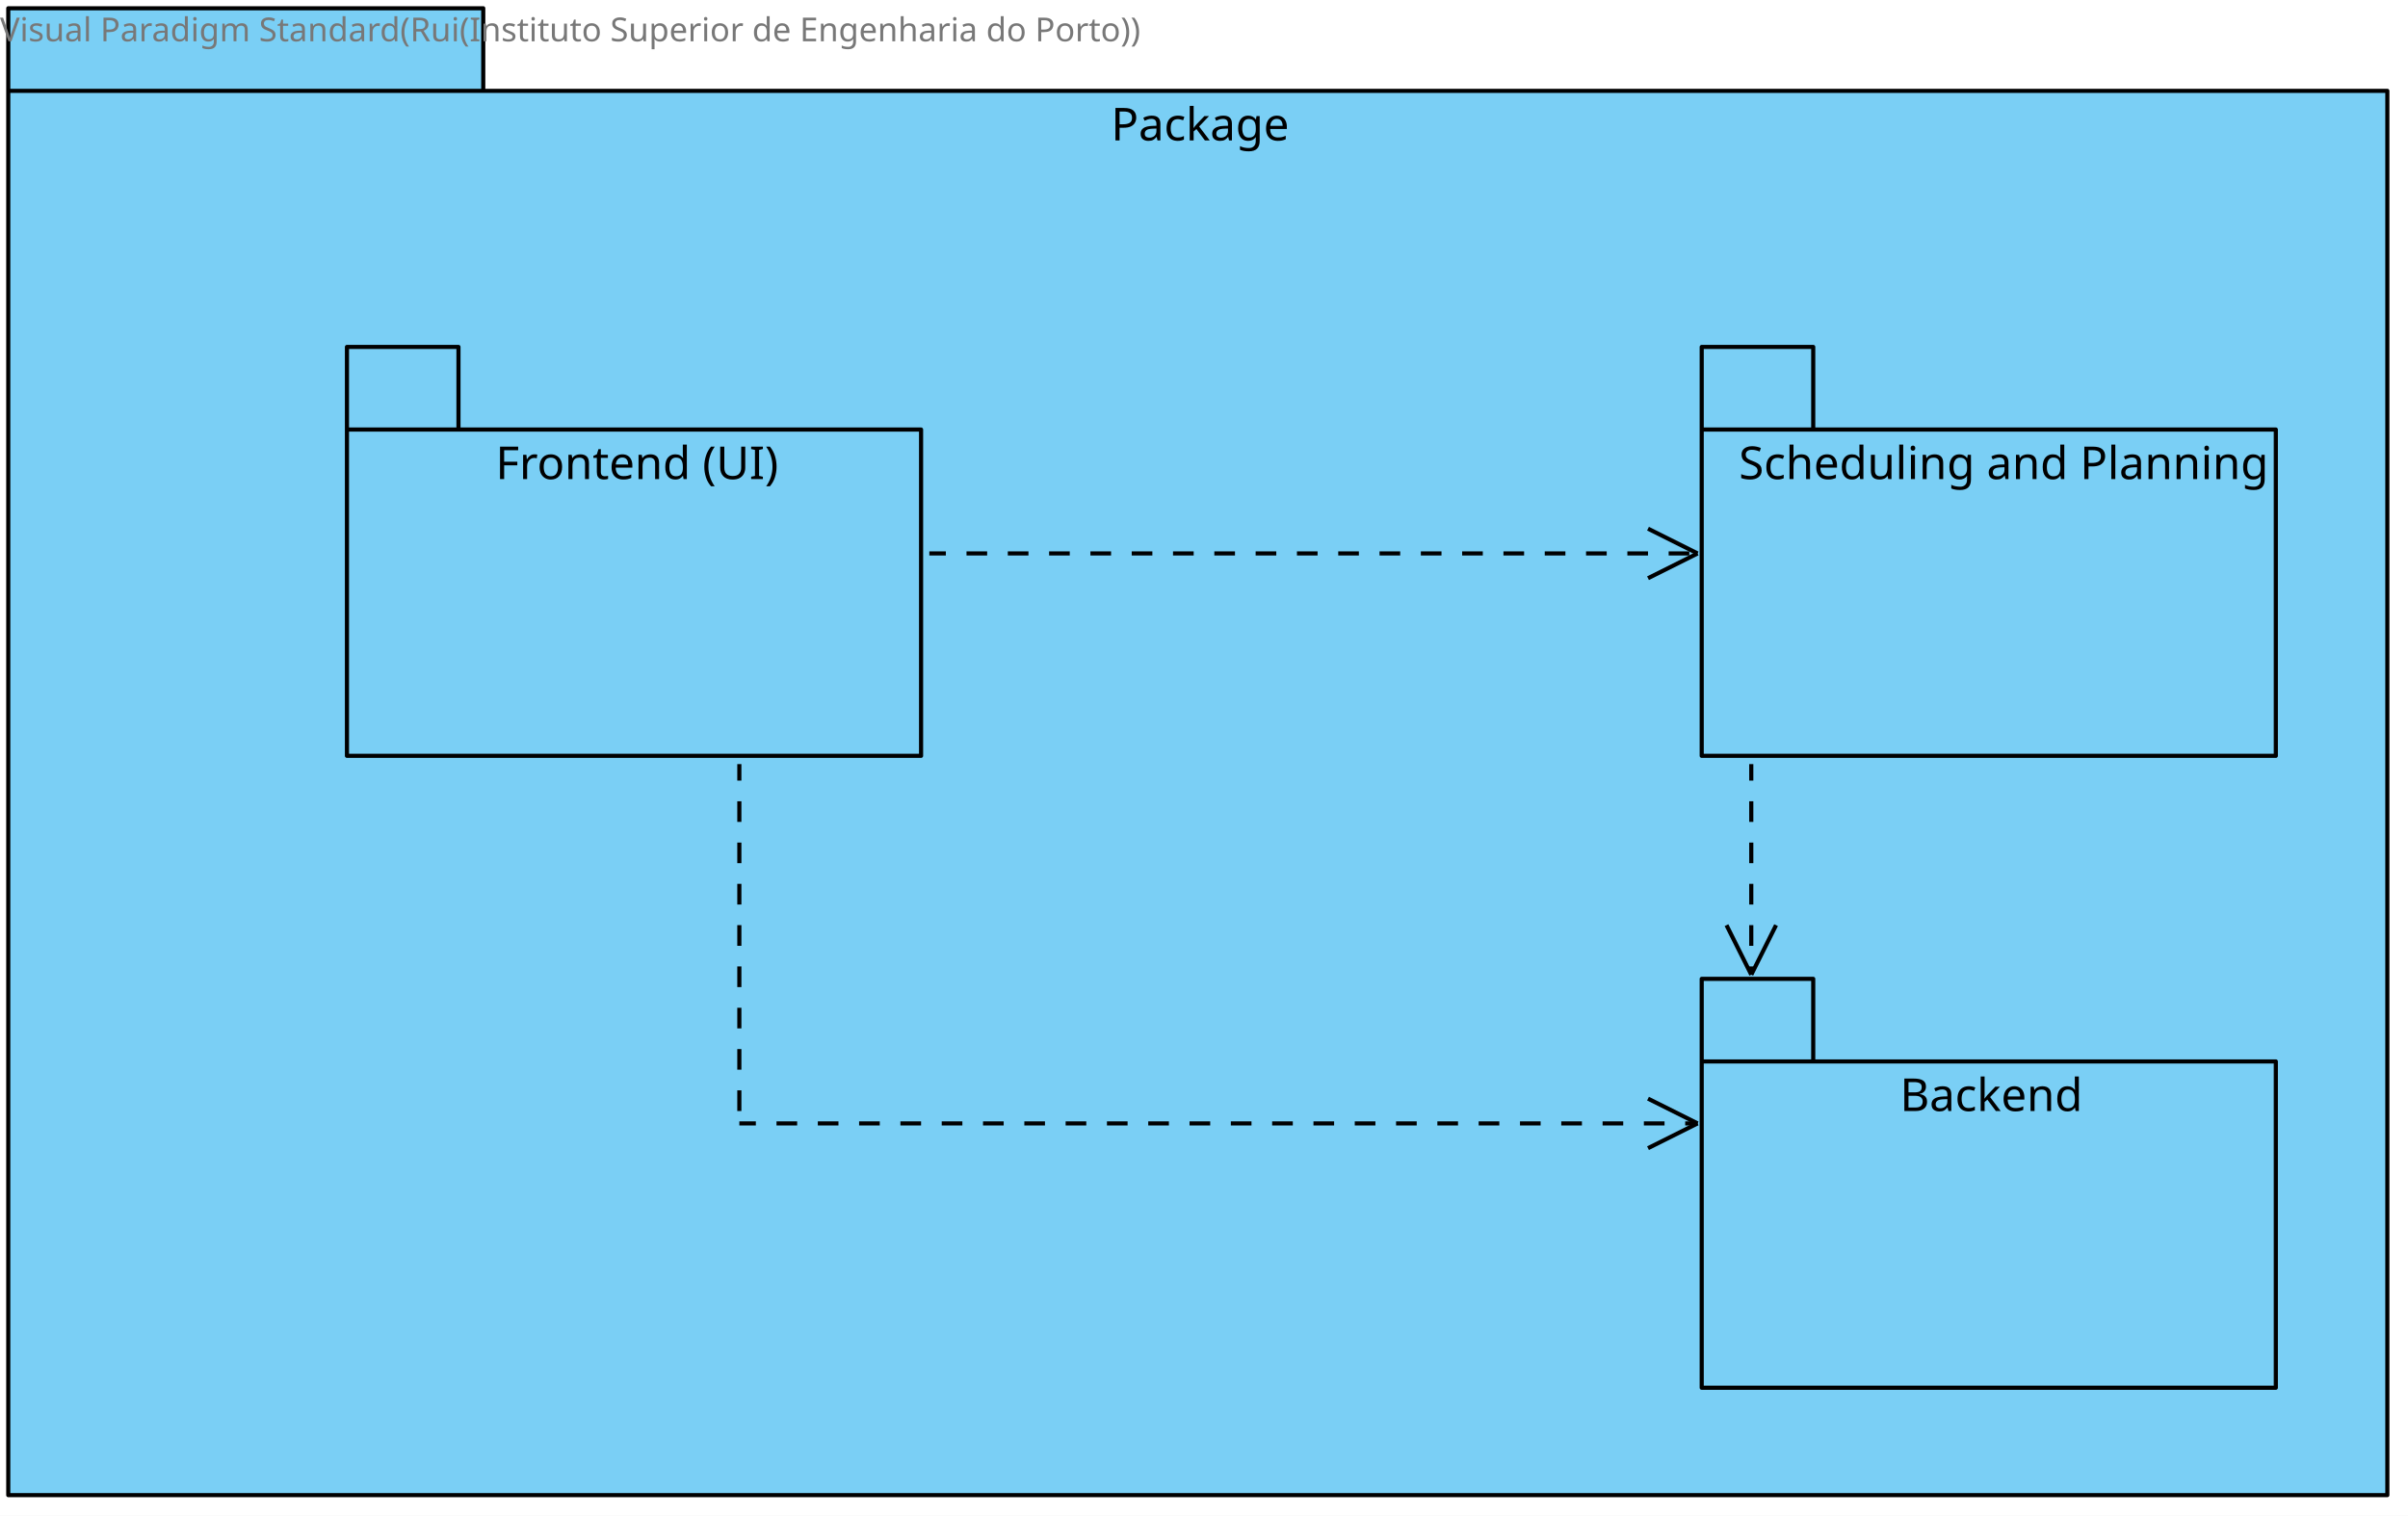
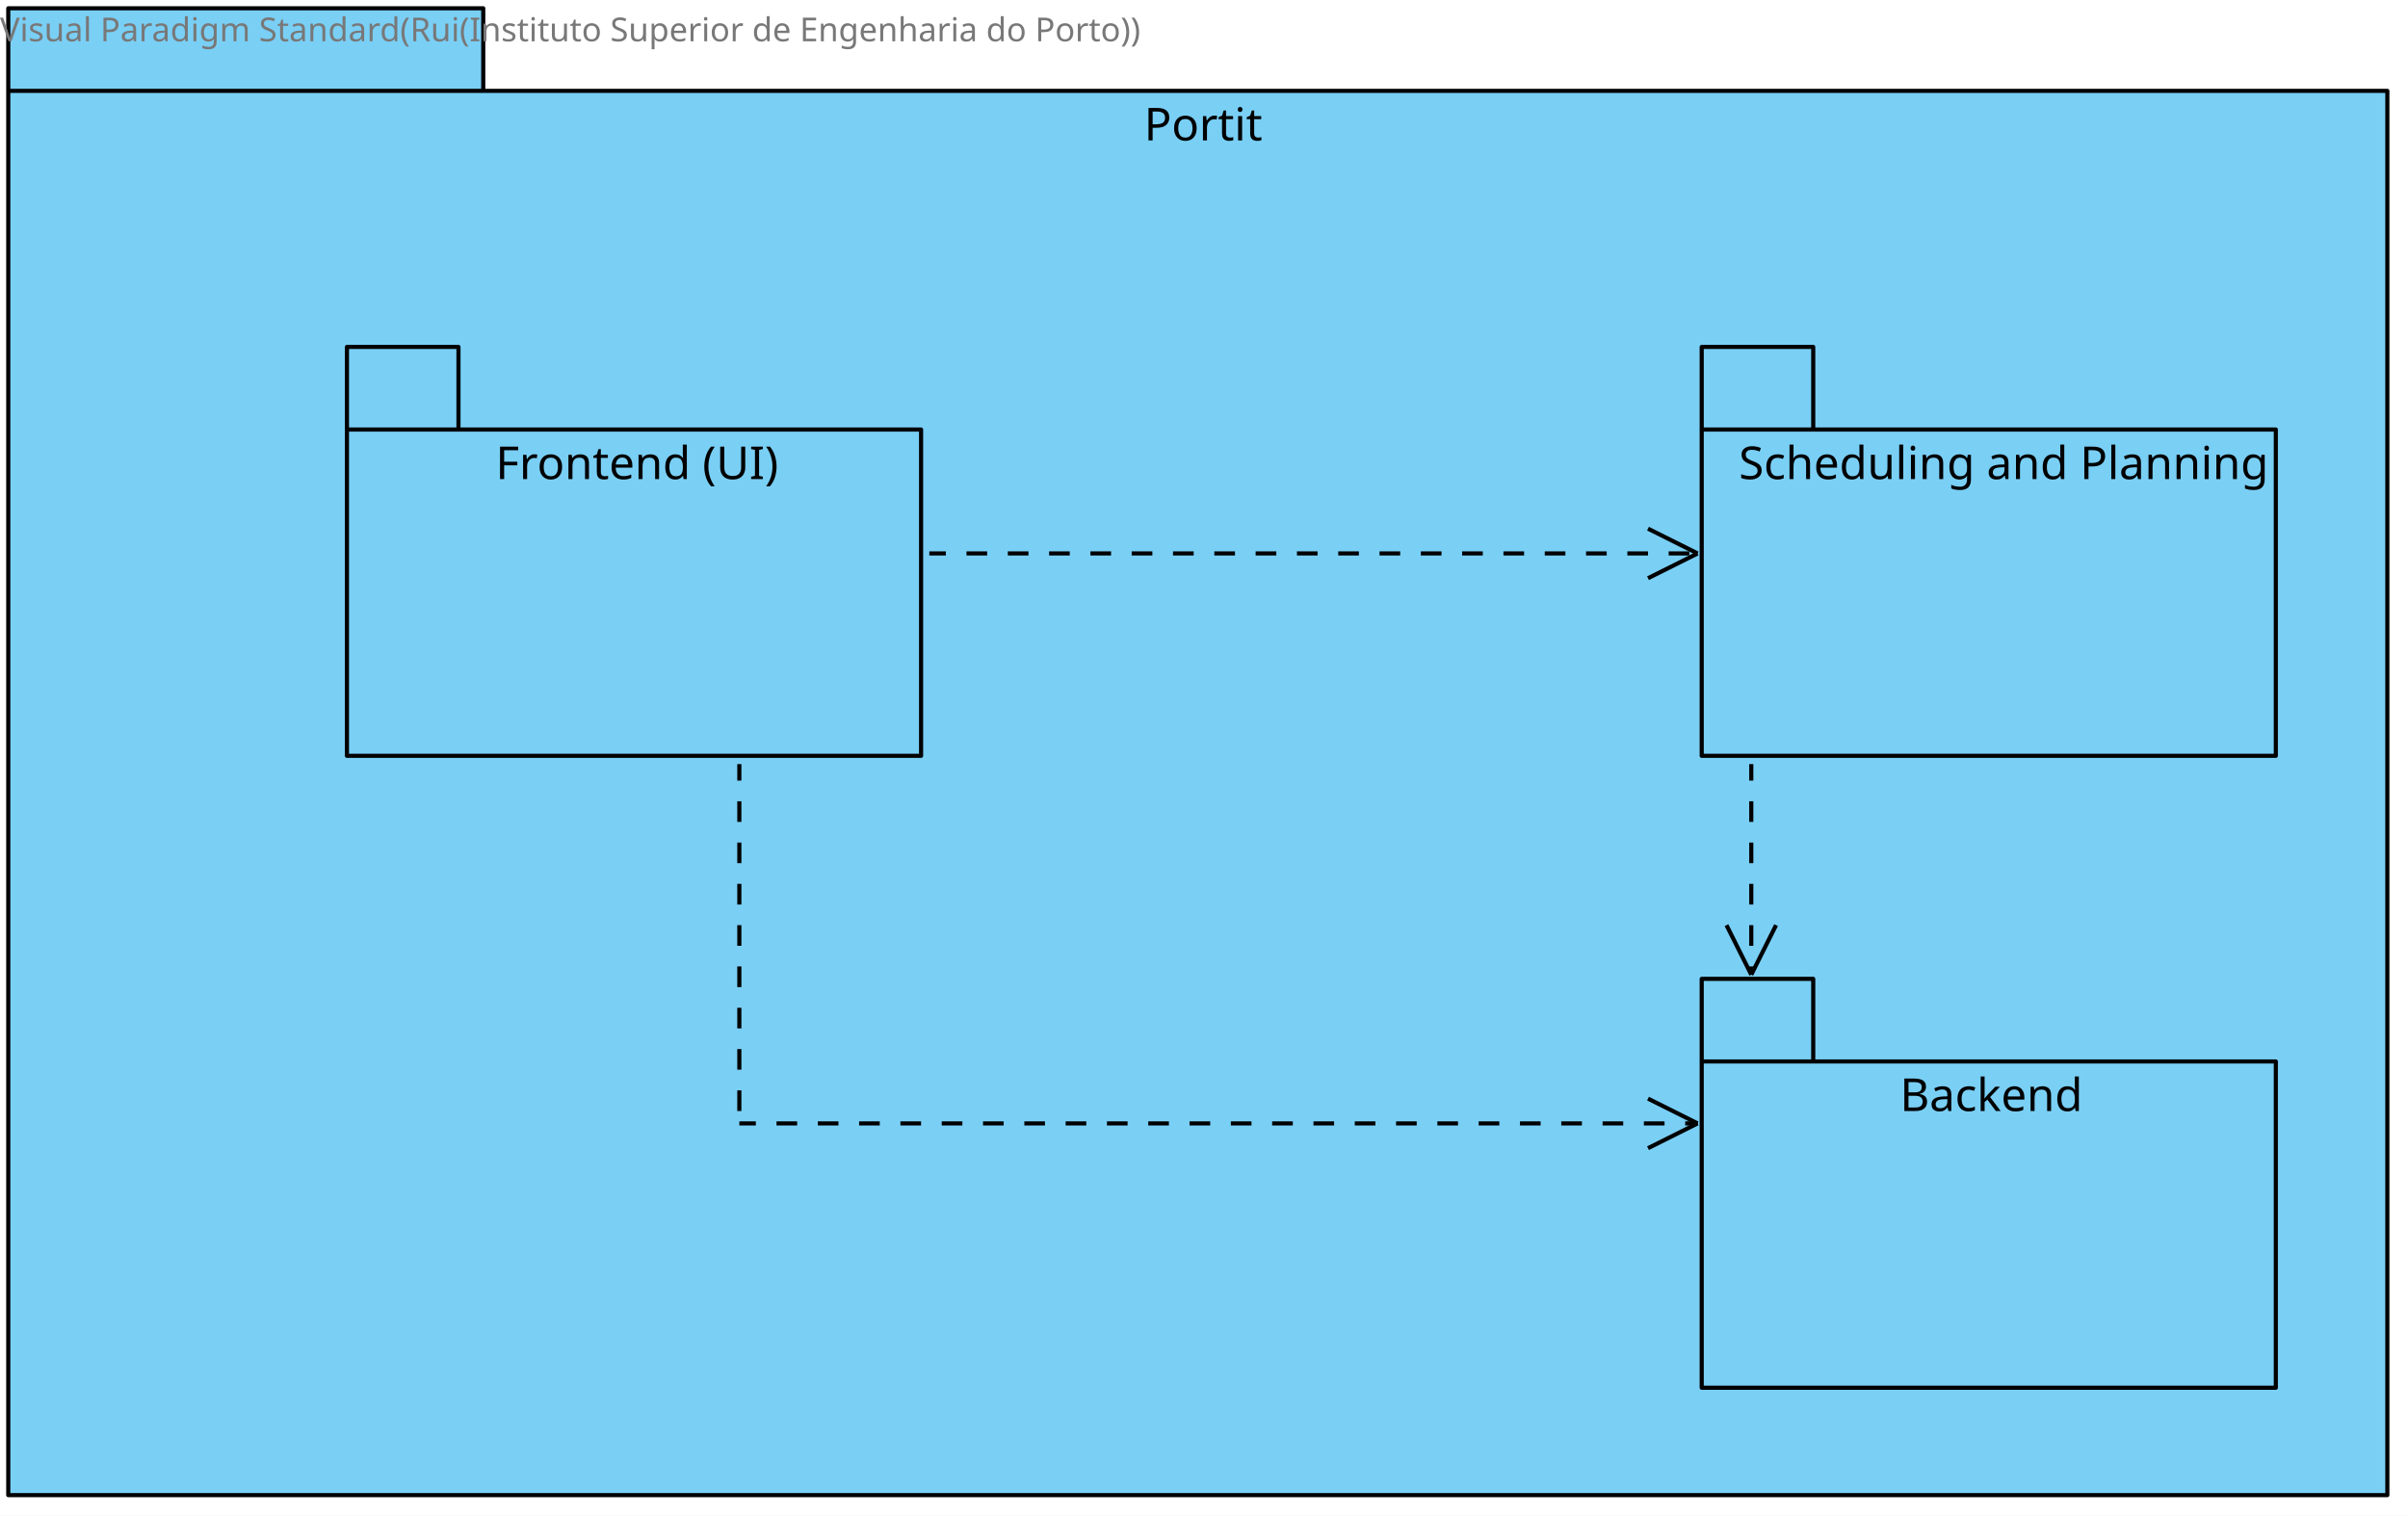
<svg xmlns="http://www.w3.org/2000/svg" fill-opacity="0" color-rendering="auto" color-interpolation="auto" text-rendering="auto" stroke="rgb(0,0,0)" stroke-linecap="square" width="583" stroke-miterlimit="10" shape-rendering="auto" stroke-opacity="0" fill="rgb(0,0,0)" stroke-dasharray="none" font-weight="normal" stroke-width="1" height="367" font-family="'Dialog'" font-style="normal" stroke-linejoin="miter" font-size="12px" stroke-dashoffset="0" image-rendering="auto">
  <defs id="genericDefs" />
  <g>
    <defs id="defs1">
      <clipPath clipPathUnits="userSpaceOnUse" id="clipPath1">
        <path d="M-7 -7 L588 -7 L588 372 L-7 372 L-7 -7 Z" />
      </clipPath>
      <clipPath clipPathUnits="userSpaceOnUse" id="clipPath2">
        <path d="M0 0 L0 341 L577 341 L577 0 Z" />
      </clipPath>
      <clipPath clipPathUnits="userSpaceOnUse" id="clipPath3">
        <path d="M-7 -7 L151 -7 L151 111 L-7 111 L-7 -7 Z" />
      </clipPath>
      <clipPath clipPathUnits="userSpaceOnUse" id="clipPath4">
        <path d="M0 0 L0 80 L140 80 L140 0 Z" />
      </clipPath>
      <clipPath clipPathUnits="userSpaceOnUse" id="clipPath5">
        <path d="M0 0 L336 0 L336 191 L0 191 L0 0 Z" />
      </clipPath>
      <clipPath clipPathUnits="userSpaceOnUse" id="clipPath6">
        <path d="M0 0 L0 191 L336 191 L336 0 Z" />
      </clipPath>
      <clipPath clipPathUnits="userSpaceOnUse" id="clipPath7">
        <path d="M0 0 L290 0 L290 104 L0 104 L0 0 Z" />
      </clipPath>
      <clipPath clipPathUnits="userSpaceOnUse" id="clipPath8">
        <path d="M0 0 L0 104 L290 104 L290 0 Z" />
      </clipPath>
      <clipPath clipPathUnits="userSpaceOnUse" id="clipPath9">
        <path d="M0 0 L104 0 L104 155 L0 155 L0 0 Z" />
      </clipPath>
      <clipPath clipPathUnits="userSpaceOnUse" id="clipPath10">
        <path d="M0 0 L0 155 L104 155 L104 0 Z" />
      </clipPath>
    </defs>
    <g fill="white" text-rendering="geometricPrecision" fill-opacity="1" stroke-opacity="1" stroke="white">
      <rect x="0" width="583" height="367" y="0" stroke="none" />
    </g>
    <g font-size="11px" transform="translate(2,2)" fill-opacity="1" fill="rgb(122,207,245)" text-rendering="geometricPrecision" image-rendering="optimizeQuality" font-family="sans-serif" stroke="rgb(122,207,245)" stroke-opacity="1">
      <rect x="0" width="115" height="20" y="0" clip-path="url(#clipPath1)" stroke="none" />
      <rect x="0" width="576" height="340" y="20" clip-path="url(#clipPath1)" stroke="none" />
    </g>
    <g stroke-linecap="butt" font-size="11px" transform="translate(2,2)" fill-opacity="1" fill="black" text-rendering="geometricPrecision" image-rendering="optimizeQuality" font-family="sans-serif" stroke-linejoin="round" stroke="black" stroke-opacity="1" stroke-miterlimit="0">
      <path fill="none" d="M0 20 L576 20 L576 360 L0 360 L0 0 L115 0 L115 20" clip-path="url(#clipPath1)" />
    </g>
    <g font-size="11px" transform="translate(2,22)" fill-opacity="1" fill="black" text-rendering="geometricPrecision" image-rendering="optimizeQuality" font-family="sans-serif" stroke="black" stroke-opacity="1">
-       <text x="267" xml:space="preserve" y="12" clip-path="url(#clipPath2)" stroke="none">Package</text>
+       <text x="275" xml:space="preserve" y="12" clip-path="url(#clipPath2)" stroke="none">Portit</text>
    </g>
    <g font-size="11px" transform="translate(84,84)" fill-opacity="1" fill="rgb(122,207,245)" text-rendering="geometricPrecision" image-rendering="optimizeQuality" font-family="sans-serif" stroke="rgb(122,207,245)" stroke-opacity="1">
      <rect x="0" width="27" height="20" y="0" clip-path="url(#clipPath3)" stroke="none" />
      <rect x="0" width="139" height="79" y="20" clip-path="url(#clipPath3)" stroke="none" />
    </g>
    <g stroke-linecap="butt" font-size="11px" transform="translate(84,84)" fill-opacity="1" fill="black" text-rendering="geometricPrecision" image-rendering="optimizeQuality" font-family="sans-serif" stroke-linejoin="round" stroke="black" stroke-opacity="1" stroke-miterlimit="0">
      <path fill="none" d="M0 20 L139 20 L139 99 L0 99 L0 0 L27 0 L27 20" clip-path="url(#clipPath3)" />
    </g>
    <g font-size="11px" transform="translate(84,104)" fill-opacity="1" fill="black" text-rendering="geometricPrecision" image-rendering="optimizeQuality" font-family="sans-serif" stroke="black" stroke-opacity="1">
      <text x="36" xml:space="preserve" y="12" clip-path="url(#clipPath4)" stroke="none">Frontend (UI)</text>
    </g>
    <g font-size="11px" transform="translate(412,84)" fill-opacity="1" fill="rgb(122,207,245)" text-rendering="geometricPrecision" image-rendering="optimizeQuality" font-family="sans-serif" stroke="rgb(122,207,245)" stroke-opacity="1">
      <rect x="0" width="27" height="20" y="0" clip-path="url(#clipPath3)" stroke="none" />
      <rect x="0" width="139" height="79" y="20" clip-path="url(#clipPath3)" stroke="none" />
    </g>
    <g stroke-linecap="butt" font-size="11px" transform="translate(412,84)" fill-opacity="1" fill="black" text-rendering="geometricPrecision" image-rendering="optimizeQuality" font-family="sans-serif" stroke-linejoin="round" stroke="black" stroke-opacity="1" stroke-miterlimit="0">
      <path fill="none" d="M0 20 L139 20 L139 99 L0 99 L0 0 L27 0 L27 20" clip-path="url(#clipPath3)" />
    </g>
    <g font-size="11px" transform="translate(412,104)" fill-opacity="1" fill="black" text-rendering="geometricPrecision" image-rendering="optimizeQuality" font-family="sans-serif" stroke="black" stroke-opacity="1">
      <text x="9" xml:space="preserve" y="12" clip-path="url(#clipPath4)" stroke="none">Scheduling and Planning</text>
    </g>
    <g font-size="11px" transform="translate(412,237)" fill-opacity="1" fill="rgb(122,207,245)" text-rendering="geometricPrecision" image-rendering="optimizeQuality" font-family="sans-serif" stroke="rgb(122,207,245)" stroke-opacity="1">
      <rect x="0" width="27" height="20" y="0" clip-path="url(#clipPath3)" stroke="none" />
      <rect x="0" width="139" height="79" y="20" clip-path="url(#clipPath3)" stroke="none" />
    </g>
    <g stroke-linecap="butt" font-size="11px" transform="translate(412,237)" fill-opacity="1" fill="black" text-rendering="geometricPrecision" image-rendering="optimizeQuality" font-family="sans-serif" stroke-linejoin="round" stroke="black" stroke-opacity="1" stroke-miterlimit="0">
      <path fill="none" d="M0 20 L139 20 L139 99 L0 99 L0 0 L27 0 L27 20" clip-path="url(#clipPath3)" />
    </g>
    <g font-size="11px" transform="translate(412,257)" fill-opacity="1" fill="black" text-rendering="geometricPrecision" image-rendering="optimizeQuality" font-family="sans-serif" stroke="black" stroke-opacity="1">
      <text x="48" xml:space="preserve" y="12" clip-path="url(#clipPath4)" stroke="none">Backend</text>
    </g>
    <g fill-opacity="1" text-rendering="geometricPrecision" stroke="black" stroke-linecap="butt" transform="translate(129,135)" stroke-opacity="1" fill="black" stroke-dasharray="5" font-family="sans-serif" stroke-linejoin="round" font-size="11px" stroke-dashoffset="1" image-rendering="optimizeQuality">
      <line y2="137" fill="none" x1="50" clip-path="url(#clipPath6)" x2="50" y1="50" />
      <line y2="137" fill="none" x1="50" clip-path="url(#clipPath6)" x2="282" y1="137" />
      <line clip-path="url(#clipPath6)" stroke-dashoffset="0" fill="none" x1="282" x2="270" y1="137" y2="131" stroke-dasharray="none" />
      <line clip-path="url(#clipPath6)" stroke-dashoffset="0" fill="none" x1="282" x2="270" y1="137" y2="143" stroke-dasharray="none" />
    </g>
    <g fill-opacity="1" text-rendering="geometricPrecision" stroke="black" stroke-linecap="butt" transform="translate(175,84)" stroke-opacity="1" fill="black" stroke-dasharray="5" font-family="sans-serif" stroke-linejoin="round" font-size="11px" stroke-dashoffset="1" image-rendering="optimizeQuality">
      <line y2="50" fill="none" x1="50" clip-path="url(#clipPath8)" x2="236" y1="50" />
      <line clip-path="url(#clipPath8)" stroke-dashoffset="0" fill="none" x1="236" x2="224" y1="50" y2="44" stroke-dasharray="none" />
      <line clip-path="url(#clipPath8)" stroke-dashoffset="0" fill="none" x1="236" x2="224" y1="50" y2="56" stroke-dasharray="none" />
    </g>
    <g fill-opacity="1" text-rendering="geometricPrecision" stroke="black" stroke-linecap="butt" transform="translate(374,135)" stroke-opacity="1" fill="black" stroke-dasharray="5" font-family="sans-serif" stroke-linejoin="round" font-size="11px" stroke-dashoffset="1" image-rendering="optimizeQuality">
      <line y2="101" fill="none" x1="50" clip-path="url(#clipPath10)" x2="50" y1="50" />
      <line clip-path="url(#clipPath10)" stroke-dashoffset="0" fill="none" x1="50" x2="56" y1="101" y2="89" stroke-dasharray="none" />
      <line clip-path="url(#clipPath10)" stroke-dashoffset="0" fill="none" x1="50" x2="44" y1="101" y2="89" stroke-dasharray="none" />
    </g>
    <g font-size="8px" fill-opacity="1" fill="rgb(120,120,120)" text-rendering="geometricPrecision" image-rendering="optimizeQuality" stroke="rgb(120,120,120)" stroke-opacity="1">
      <text x="0" xml:space="preserve" y="10" stroke="none">Visual Paradigm Standard(Rui(Instituto Superior de Engenharia do Porto))</text>
    </g>
  </g>
</svg>
